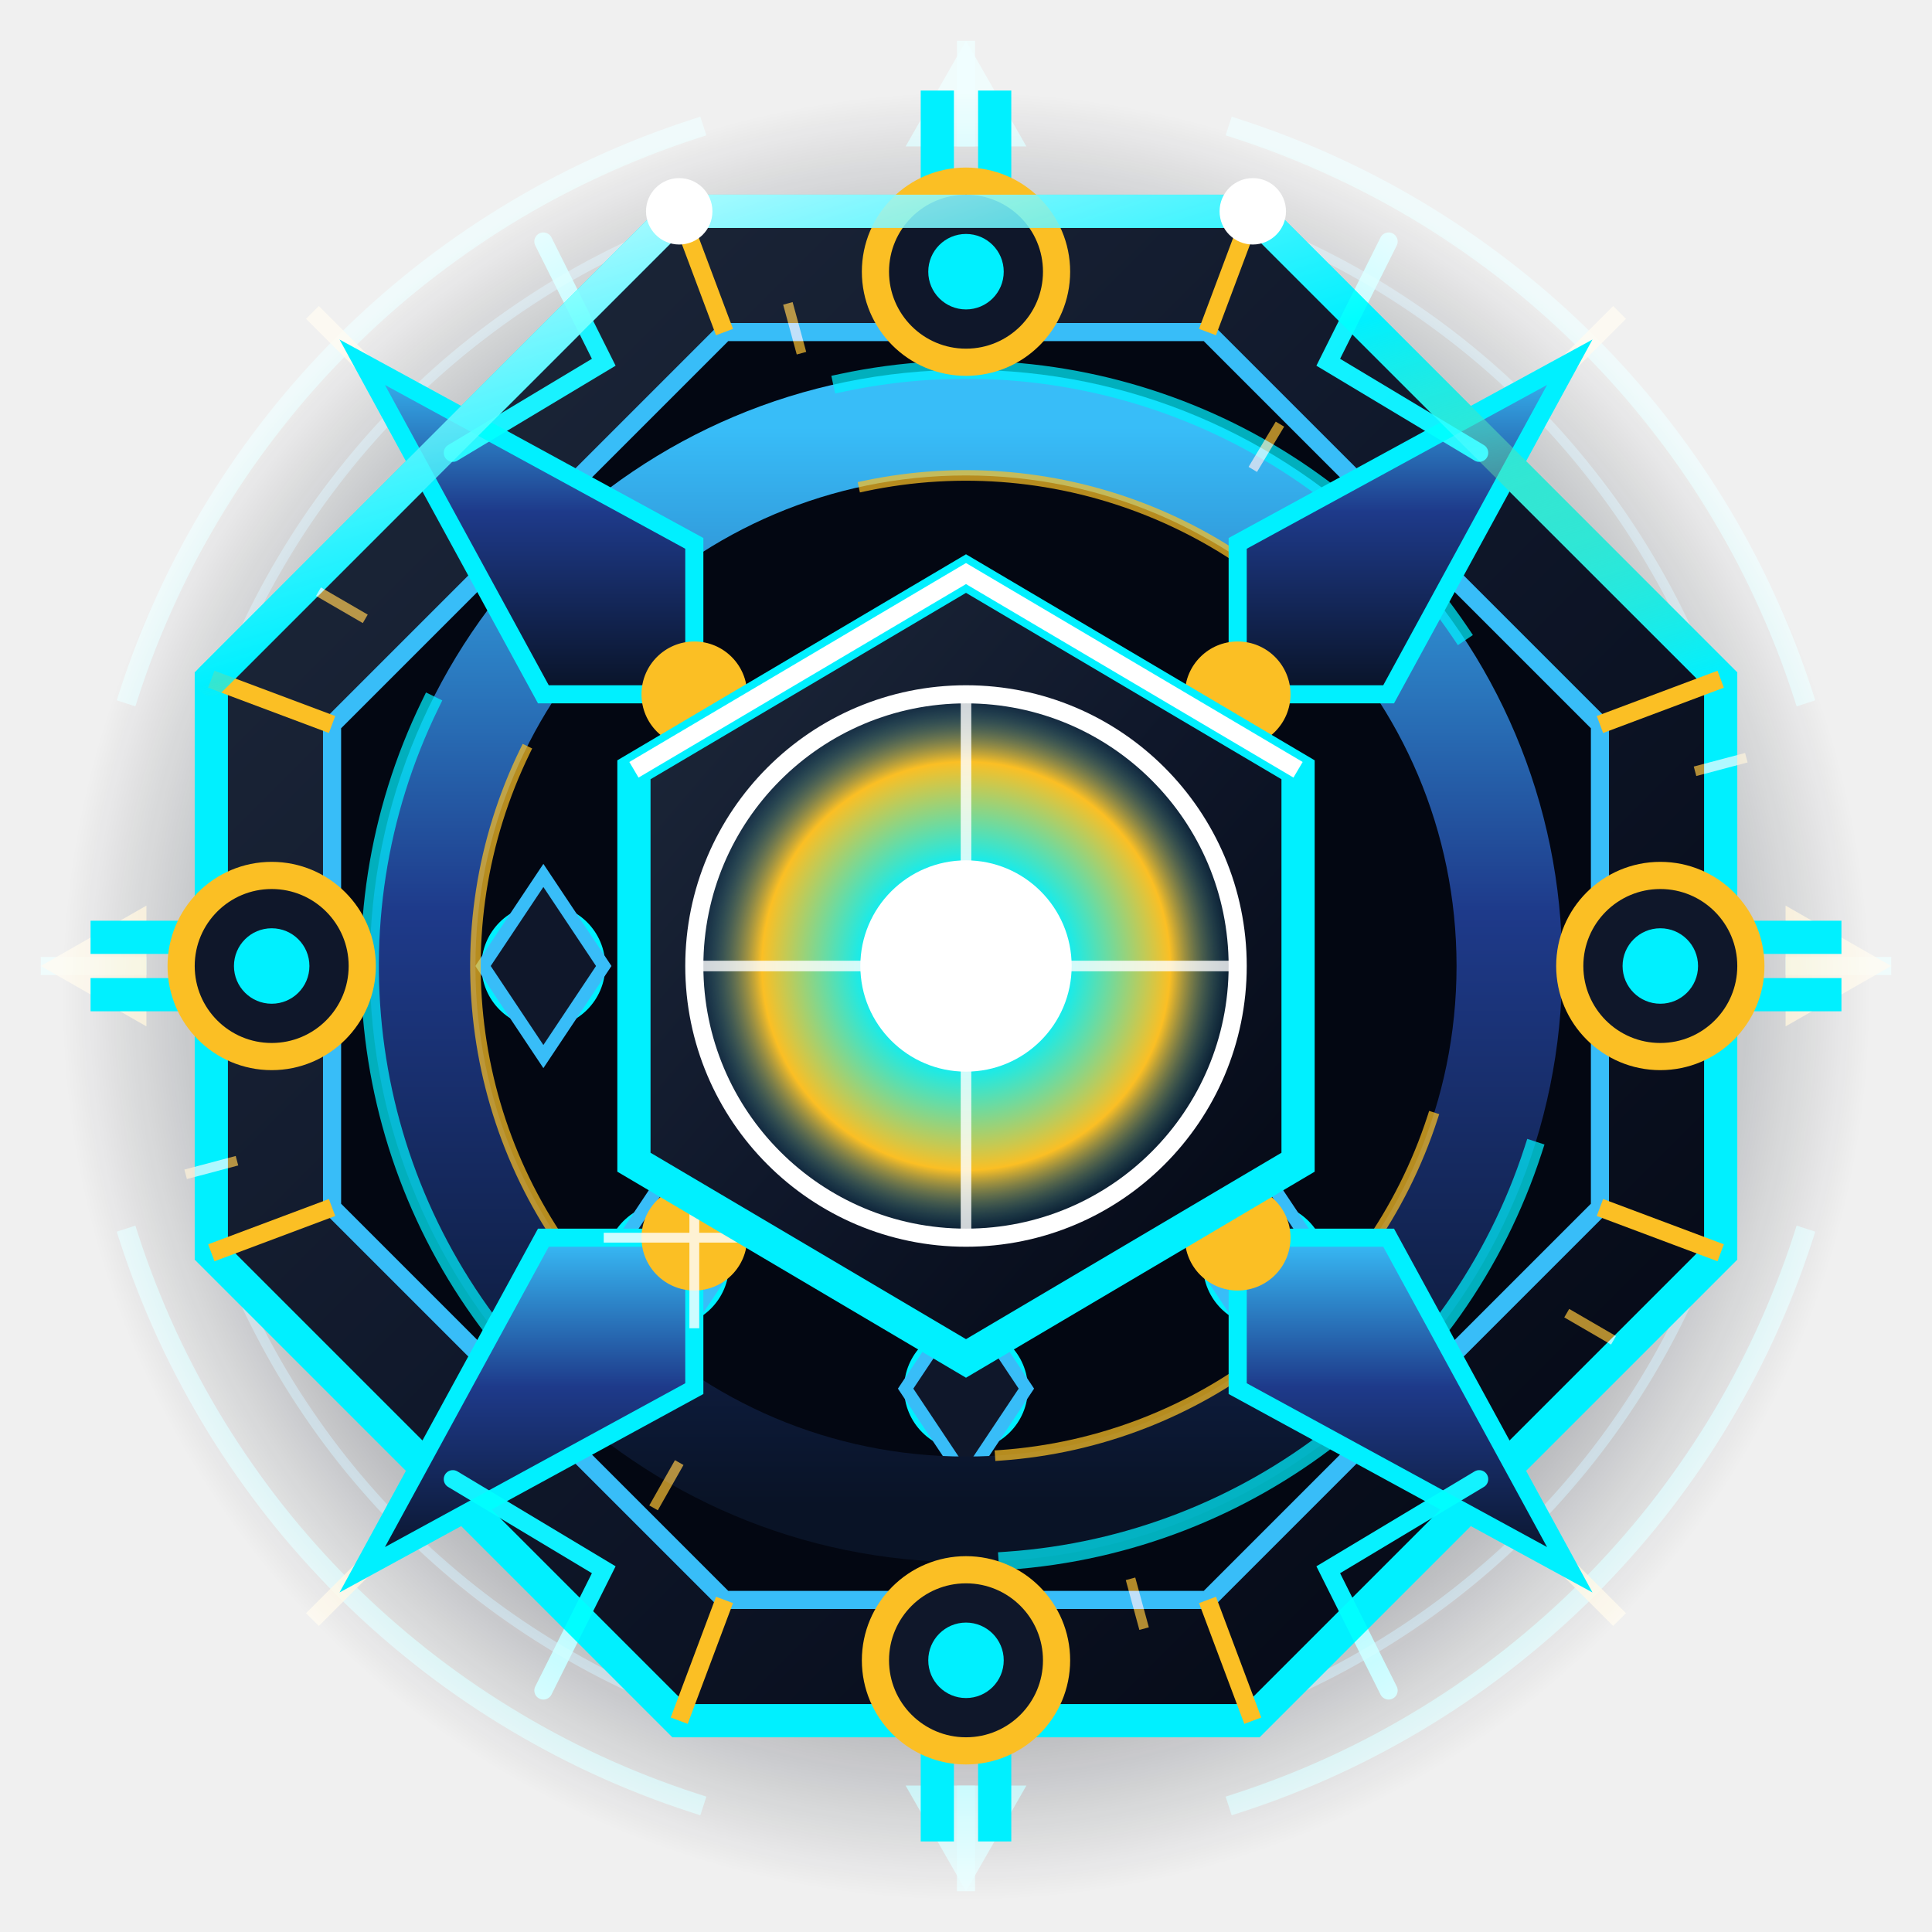
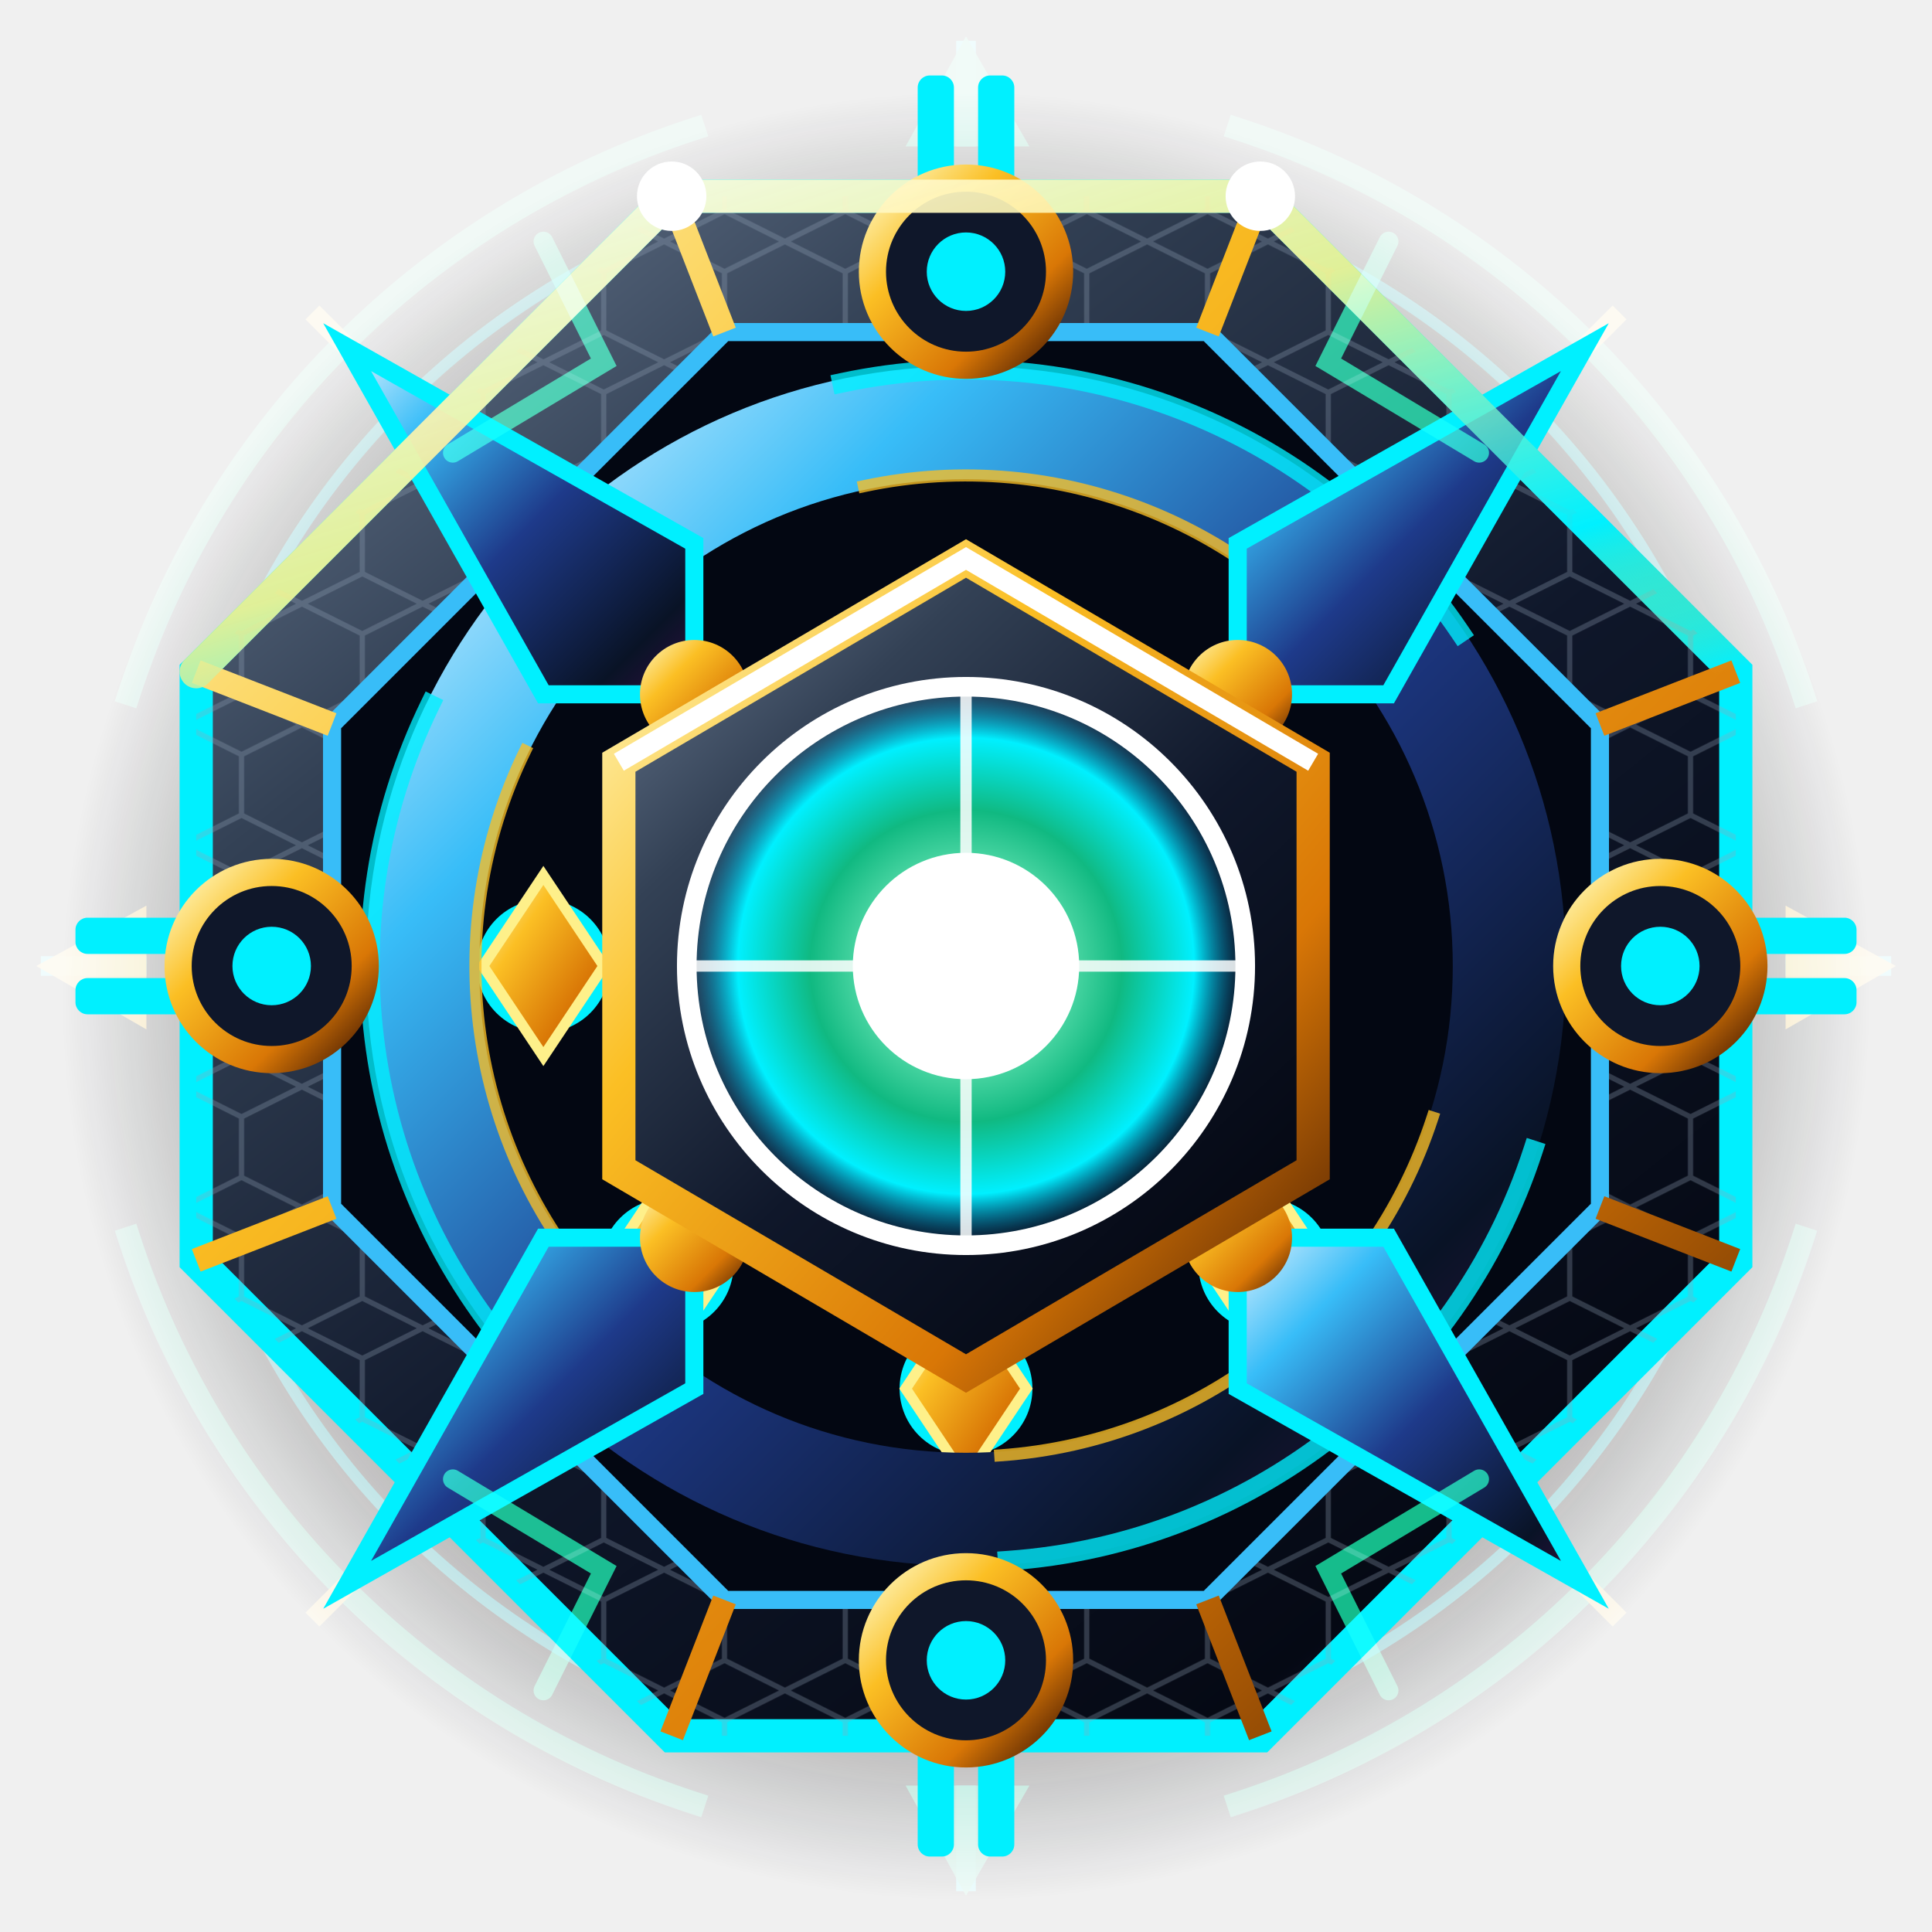
- <svg xmlns="http://www.w3.org/2000/svg" viewBox="0 0 128 128" fill="none" data-rig-id="station-core-rig" data-root-anchor="64,64" data-has-aura="true">
+ <svg xmlns="http://www.w3.org/2000/svg" viewBox="0 0 128 128" fill="none" data-rig-id="station-core-rig" data-root-anchor="64,64" data-has-aura="true" data-faction="helios">
  <defs>
    <radialGradient id="sc-cast-shadow" cx="50%" cy="50%" r="50%">
-       <stop offset="0%" stop-color="#020617" stop-opacity="0.82" />
-       <stop offset="65%" stop-color="#030712" stop-opacity="0.42" />
+       <stop offset="0%" stop-color="#020617" stop-opacity="0.88" />
+       <stop offset="65%" stop-color="#030712" stop-opacity="0.46" />
      <stop offset="100%" stop-color="#030712" stop-opacity="0" />
    </radialGradient>
    <radialGradient id="sc-aura-field" cx="50%" cy="50%" r="50%">
-       <stop offset="0%" stop-color="#00f0ff" stop-opacity="0.34" />
-       <stop offset="55%" stop-color="#0284c7" stop-opacity="0.16" />
+       <stop offset="0%" stop-color="#10b981" stop-opacity="0.32" />
+       <stop offset="48%" stop-color="#00f0ff" stop-opacity="0.18" />
+       <stop offset="82%" stop-color="#fbbf24" stop-opacity="0.08" />
      <stop offset="100%" stop-color="#030712" stop-opacity="0" />
    </radialGradient>
-     <linearGradient id="sc-obsidian" x1="0%" y1="0%" x2="100%" y2="100%">
-       <stop offset="0%" stop-color="#1e293b" />
-       <stop offset="50%" stop-color="#0f172a" />
-       <stop offset="100%" stop-color="#030712" />
+     <linearGradient id="sc-obsidian" x1="10%" y1="0%" x2="90%" y2="100%">
+       <stop offset="0%" stop-color="#64748b" />
+       <stop offset="22%" stop-color="#334155" />
+       <stop offset="55%" stop-color="#0f172a" />
+       <stop offset="88%" stop-color="#050914" />
+       <stop offset="100%" stop-color="#1e1b4b" />
    </linearGradient>
-     <linearGradient id="sc-ring-plate" x1="0%" y1="0%" x2="0%" y2="100%">
-       <stop offset="0%" stop-color="#38bdf8" />
-       <stop offset="45%" stop-color="#1e3a8a" />
-       <stop offset="100%" stop-color="#091326" />
+     <linearGradient id="sc-ring-plate" x1="0%" y1="0%" x2="100%" y2="100%">
+       <stop offset="0%" stop-color="#e0f2fe" />
+       <stop offset="22%" stop-color="#38bdf8" />
+       <stop offset="52%" stop-color="#1e3a8a" />
+       <stop offset="85%" stop-color="#091326" />
+       <stop offset="100%" stop-color="#311042" />
+     </linearGradient>
+     <linearGradient id="sc-kapton-gold" x1="0%" y1="0%" x2="100%" y2="100%">
+       <stop offset="0%" stop-color="#fef9c3" />
+       <stop offset="32%" stop-color="#fbbf24" />
+       <stop offset="72%" stop-color="#d97706" />
+       <stop offset="100%" stop-color="#451a03" />
    </linearGradient>
    <radialGradient id="sc-core-sun" cx="50%" cy="50%" r="50%">
      <stop offset="0%" stop-color="#ffffff" />
-       <stop offset="35%" stop-color="#00f0ff" />
-       <stop offset="75%" stop-color="#fbbf24" />
+       <stop offset="28%" stop-color="#6ee7b7" />
+       <stop offset="56%" stop-color="#10b981" />
+       <stop offset="82%" stop-color="#00f0ff" />
      <stop offset="100%" stop-color="#0284c7" stop-opacity="0" />
    </radialGradient>
    <linearGradient id="sc-rim-light" x1="0%" y1="0%" x2="100%" y2="100%">
-       <stop offset="0%" stop-color="#ffffff" stop-opacity="0.95" />
-       <stop offset="50%" stop-color="#00f0ff" stop-opacity="0.8" />
+       <stop offset="0%" stop-color="#ffffff" stop-opacity="0.98" />
+       <stop offset="45%" stop-color="#fef08a" stop-opacity="0.88" />
+       <stop offset="80%" stop-color="#00f0ff" stop-opacity="0.78" />
      <stop offset="100%" stop-color="#fbbf24" stop-opacity="0" />
    </linearGradient>
+     <pattern id="sc-ceramic-tiles" width="8" height="8" patternUnits="userSpaceOnUse">
+       <path d="M4 0 L8 2 L8 6 L4 8 L0 6 L0 2 Z" fill="none" stroke="#94a3b8" stroke-width="0.35" stroke-opacity="0.3" />
+     </pattern>
  </defs>
  <g id="part-shadow-cast" data-pivot="64,66" data-parent="root" data-z-index="1" data-blend="multiply" style="mix-blend-mode: multiply">
-     <circle cx="64" cy="66" r="60" fill="url(#sc-cast-shadow)" />
+     <circle cx="64" cy="66" r="61" fill="url(#sc-cast-shadow)" />
  </g>
  <g id="part-aura-ring-outer" data-pivot="64,64" data-parent="root" data-z-index="4" data-blend="screen" data-motion="spin-cw" style="mix-blend-mode: screen">
    <circle cx="64" cy="64" r="62" fill="url(#sc-aura-field)" />
-     <path fill="none" stroke="#00f0ff" stroke-width="1.3" stroke-opacity="0.72" d="M119.45,82.02 A58.3,58.3 0 0,1 82.02,119.45 M45.98,119.45 A58.3,58.3 0 0,1 8.55,82.02 M8.55,45.98 A58.3,58.3 0 0,1 45.98,8.55 M82.02,8.55 A58.3,58.3 0 0,1 119.45,45.98" stroke-linecap="square" />
-     <path fill="none" stroke="#38bdf8" stroke-width="0.65" stroke-opacity="0.52" d="M114.12,80.29 A52.7,52.7 0 0,1 80.29,114.12 M47.71,114.12 A52.7,52.7 0 0,1 13.88,80.29 M13.88,47.71 A52.7,52.7 0 0,1 47.71,13.88 M80.29,13.88 A52.7,52.7 0 0,1 114.12,47.71" stroke-linecap="square" />
-     <line x1="118.3" y1="64" x2="125.3" y2="64" stroke="#00f0ff" stroke-width="1.2" stroke-opacity="0.82" />
-     <line x1="102.4" y1="102.4" x2="107.3" y2="107.3" stroke="#fbbf24" stroke-width="1.2" stroke-opacity="0.82" />
-     <line x1="64" y1="118.3" x2="64" y2="125.3" stroke="#00f0ff" stroke-width="1.2" stroke-opacity="0.82" />
-     <line x1="25.6" y1="102.4" x2="20.7" y2="107.3" stroke="#fbbf24" stroke-width="1.2" stroke-opacity="0.82" />
-     <line x1="9.7" y1="64" x2="2.7" y2="64" stroke="#00f0ff" stroke-width="1.2" stroke-opacity="0.82" />
-     <line x1="25.6" y1="25.6" x2="20.7" y2="20.7" stroke="#fbbf24" stroke-width="1.2" stroke-opacity="0.82" />
-     <line x1="64" y1="9.7" x2="64" y2="2.7" stroke="#00f0ff" stroke-width="1.2" stroke-opacity="0.82" />
-     <line x1="102.4" y1="25.6" x2="107.3" y2="20.7" stroke="#fbbf24" stroke-width="1.2" stroke-opacity="0.82" />
-     <polygon points="64,2.7 68,9.7 60,9.7" fill="#00f0ff" fill-opacity="0.82" />
-     <polygon points="64,125.3 68,118.3 60,118.3" fill="#00f0ff" fill-opacity="0.82" />
-     <polygon points="2.7,64 9.7,68 9.7,60" fill="#fbbf24" fill-opacity="0.82" />
-     <polygon points="125.3,64 118.3,68 118.3,60" fill="#fbbf24" fill-opacity="0.82" />
+     <path fill="none" stroke="#10b981" stroke-width="1.5" stroke-opacity="0.8" d="M119.45,82.02 A58.3,58.3 0 0,1 82.02,119.45 M45.98,119.45 A58.3,58.3 0 0,1 8.55,82.02 M8.55,45.98 A58.3,58.3 0 0,1 45.98,8.55 M82.02,8.55 A58.3,58.3 0 0,1 119.45,45.98" stroke-linecap="square" />
+     <path fill="none" stroke="#00f0ff" stroke-width="0.75" stroke-opacity="0.6" d="M114.12,80.29 A52.7,52.7 0 0,1 80.29,114.12 M47.71,114.12 A52.7,52.7 0 0,1 13.88,80.29 M13.88,47.71 A52.7,52.7 0 0,1 47.71,13.88 M80.29,13.88 A52.7,52.7 0 0,1 114.12,47.71" stroke-linecap="square" />
+     <line x1="118.3" y1="64" x2="125.3" y2="64" stroke="#00f0ff" stroke-width="1.3" stroke-opacity="0.85" />
+     <line x1="102.4" y1="102.4" x2="107.3" y2="107.3" stroke="#fbbf24" stroke-width="1.3" stroke-opacity="0.85" />
+     <line x1="64" y1="118.3" x2="64" y2="125.3" stroke="#00f0ff" stroke-width="1.3" stroke-opacity="0.85" />
+     <line x1="25.6" y1="102.4" x2="20.7" y2="107.3" stroke="#fbbf24" stroke-width="1.3" stroke-opacity="0.85" />
+     <line x1="9.7" y1="64" x2="2.7" y2="64" stroke="#00f0ff" stroke-width="1.3" stroke-opacity="0.85" />
+     <line x1="25.6" y1="25.6" x2="20.7" y2="20.7" stroke="#fbbf24" stroke-width="1.3" stroke-opacity="0.85" />
+     <line x1="64" y1="9.7" x2="64" y2="2.7" stroke="#00f0ff" stroke-width="1.3" stroke-opacity="0.85" />
+     <line x1="102.4" y1="25.6" x2="107.3" y2="20.7" stroke="#fbbf24" stroke-width="1.3" stroke-opacity="0.85" />
+     <polygon points="64,2.4 68.2,9.7 60,9.7" fill="#10b981" fill-opacity="0.88" />
+     <polygon points="64,125.6 68.2,118.3 60,118.3" fill="#10b981" fill-opacity="0.88" />
+     <polygon points="2.4,64 9.7,68.2 9.7,60" fill="#fbbf24" fill-opacity="0.88" />
+     <polygon points="125.6,64 118.3,68.2 118.3,60" fill="#fbbf24" fill-opacity="0.88" />
  </g>
  <g id="part-aura-ring-inner" data-pivot="64,64" data-parent="root" data-z-index="5" data-blend="screen" data-motion="spin-ccw" style="mix-blend-mode: screen">
-     <path fill="none" stroke="#fbbf24" stroke-width="0.9" stroke-opacity="0.68" d="M106.42,77.78 A44.6,44.6 0 0,1 67.11,108.49 M30.86,93.84 A44.6,44.6 0 0,1 23.91,44.45 M54.73,20.37 A44.6,44.6 0 0,1 100.98,39.06" stroke-linecap="square" />
-     <rect x="107" y="62.4" width="3.2" height="3.2" fill="#00f0ff" />
+     <path fill="none" stroke="#fbbf24" stroke-width="0.95" stroke-opacity="0.72" d="M106.42,77.78 A44.6,44.6 0 0,1 67.11,108.49 M30.86,93.84 A44.6,44.6 0 0,1 23.91,44.45 M54.73,20.37 A44.6,44.6 0 0,1 100.98,39.06" stroke-linecap="square" />
+     <rect x="107" y="62.4" width="3.2" height="3.2" fill="#10b981" />
    <rect x="84.7" y="101" width="3.2" height="3.2" fill="#00f0ff" />
-     <rect x="40.1" y="101" width="3.2" height="3.2" fill="#00f0ff" />
+     <rect x="40.1" y="101" width="3.2" height="3.2" fill="#10b981" />
    <rect x="17.8" y="62.4" width="3.2" height="3.2" fill="#00f0ff" />
-     <rect x="40.1" y="23.8" width="3.2" height="3.2" fill="#00f0ff" />
+     <rect x="40.1" y="23.8" width="3.2" height="3.2" fill="#10b981" />
    <rect x="84.7" y="23.8" width="3.2" height="3.2" fill="#00f0ff" />
  </g>
  <g id="part-defense-ring-outer" data-pivot="64,64" data-parent="root" data-z-index="15" data-blend="normal" data-motion="spin-cw">
-     <polygon points="45,14 83,14 114,45 114,83 83,114 45,114 14,83 14,45" fill="url(#sc-obsidian)" stroke="#00f0ff" stroke-width="2.2" stroke-linejoin="miter" stroke-miterlimit="3" />
+     <polygon points="44.5,13 83.5,13 115,44.5 115,83.5 83.5,115 44.5,115 13,83.5 13,44.5" fill="url(#sc-obsidian)" stroke="#00f0ff" stroke-width="2.2" stroke-linejoin="miter" stroke-miterlimit="3" />
+     <polygon points="44.5,13 83.5,13 115,44.5 115,83.5 83.5,115 44.5,115 13,83.5 13,44.5" fill="url(#sc-ceramic-tiles)" />
    <polygon points="48,22 80,22 106,48 106,80 80,106 48,106 22,80 22,48" fill="#030712" stroke="#38bdf8" stroke-width="1.2" />
-     <path d="M45 14 L48 22 M83 14 L80 22 M114 45 L106 48 M114 83 L106 80 M83 114 L80 106 M45 114 L48 106 M14 83 L22 80 M14 45 L22 48" stroke="#fbbf24" stroke-width="1.2" />
+     <path d="M44.5 13 L48 22 M83.5 13 L80 22 M115 44.5 L106 48 M115 83.5 L106 80 M83.5 115 L80 106 M44.5 115 L48 106 M13 83.5 L22 80 M13 44.5 L22 48" stroke="url(#sc-kapton-gold)" stroke-width="1.6" />
  </g>
  <g id="part-aux-stabilizer-1" data-pivot="83.8,83.8" data-parent="root" data-z-index="17" data-blend="normal">
-     <circle cx="83.8" cy="83.8" r="3.5" fill="#091326" stroke="#00f0ff" stroke-width="1.2" />
-     <path d="M79.8 83.8 L83.8 77.8 L87.8 83.8 L83.8 89.8 Z" fill="#0f172a" stroke="#38bdf8" stroke-width="0.85" />
+     <circle cx="83.8" cy="83.8" r="3.8" fill="#091326" stroke="#00f0ff" stroke-width="1.2" />
+     <path d="M79.8 83.8 L83.8 77.8 L87.8 83.8 L83.8 89.8 Z" fill="url(#sc-kapton-gold)" stroke="#fef08a" stroke-width="0.7" />
  </g>
  <g id="part-aux-stabilizer-2" data-pivot="64,92" data-parent="root" data-z-index="18" data-blend="normal">
-     <circle cx="64" cy="92" r="3.5" fill="#091326" stroke="#00f0ff" stroke-width="1.2" />
-     <path d="M60 92 L64 86 L68 92 L64 98 Z" fill="#0f172a" stroke="#38bdf8" stroke-width="0.85" />
+     <circle cx="64" cy="92" r="3.8" fill="#091326" stroke="#00f0ff" stroke-width="1.2" />
+     <path d="M60 92 L64 86 L68 92 L64 98 Z" fill="url(#sc-kapton-gold)" stroke="#fef08a" stroke-width="0.7" />
  </g>
  <g id="part-aux-stabilizer-3" data-pivot="44.2,83.8" data-parent="root" data-z-index="19" data-blend="normal">
-     <circle cx="44.2" cy="83.8" r="3.5" fill="#091326" stroke="#00f0ff" stroke-width="1.2" />
-     <path d="M40.2 83.8 L44.2 77.8 L48.2 83.8 L44.2 89.8 Z" fill="#0f172a" stroke="#38bdf8" stroke-width="0.85" />
+     <circle cx="44.2" cy="83.8" r="3.8" fill="#091326" stroke="#00f0ff" stroke-width="1.2" />
+     <path d="M40.2 83.8 L44.2 77.8 L48.2 83.8 L44.2 89.8 Z" fill="url(#sc-kapton-gold)" stroke="#fef08a" stroke-width="0.7" />
  </g>
  <g id="part-aux-stabilizer-4" data-pivot="36,64" data-parent="root" data-z-index="20" data-blend="normal">
-     <circle cx="36" cy="64" r="3.5" fill="#091326" stroke="#00f0ff" stroke-width="1.2" />
-     <path d="M32 64 L36 58 L40 64 L36 70 Z" fill="#0f172a" stroke="#38bdf8" stroke-width="0.85" />
+     <circle cx="36" cy="64" r="3.8" fill="#091326" stroke="#00f0ff" stroke-width="1.2" />
+     <path d="M32 64 L36 58 L40 64 L36 70 Z" fill="url(#sc-kapton-gold)" stroke="#fef08a" stroke-width="0.7" />
  </g>
  <g id="part-energy-ring-inner" data-pivot="64,64" data-parent="root" data-z-index="22" data-blend="normal" data-motion="spin-ccw">
-     <circle cx="64" cy="64" r="36" stroke="url(#sc-ring-plate)" stroke-width="7" />
-     <path fill="none" stroke="#00f0ff" stroke-width="1.2" stroke-opacity="0.72" d="M101.57,76.21 A39.5,39.5 0 0,1 66.76,103.4 M34.65,90.43 A39.5,39.5 0 0,1 28.5,46.68 M55.79,25.36 A39.5,39.5 0 0,1 96.75,41.91" stroke-linecap="square" />
-     <path fill="none" stroke="#fbbf24" stroke-width="0.7" stroke-opacity="0.72" d="M94.91,74.04 A32.5,32.5 0 0,1 66.27,96.42 M39.85,85.75 A32.5,32.5 0 0,1 34.79,49.75 M57.24,32.21 A32.5,32.5 0 0,1 90.94,45.83" stroke-linecap="square" />
+     <circle cx="64" cy="64" r="36" stroke="url(#sc-ring-plate)" stroke-width="7.5" />
+     <path fill="none" stroke="#00f0ff" stroke-width="1.3" stroke-opacity="0.78" d="M101.57,76.21 A39.5,39.5 0 0,1 66.76,103.4 M34.65,90.43 A39.5,39.5 0 0,1 28.5,46.68 M55.79,25.36 A39.5,39.5 0 0,1 96.75,41.91" stroke-linecap="square" />
+     <path fill="none" stroke="#fbbf24" stroke-width="0.8" stroke-opacity="0.78" d="M94.91,74.04 A32.5,32.5 0 0,1 66.27,96.42 M39.85,85.75 A32.5,32.5 0 0,1 34.79,49.75 M57.24,32.21 A32.5,32.5 0 0,1 90.94,45.83" stroke-linecap="square" />
  </g>
  <g id="part-radiator-wing-SW" data-pivot="46,82" data-parent="part-central-reactor" data-z-index="28" data-blend="normal" data-motion="deploy-wing">
-     <polygon points="24,104 46,92 46,82 36,82" fill="url(#sc-ring-plate)" stroke="#00f0ff" stroke-width="1.2" />
-     <circle cx="46" cy="82" r="3.5" fill="#fbbf24" />
-     <path d="M 40 82 H 52 M 46 76 V 88" stroke="#ffffff" stroke-width="0.65" stroke-opacity="0.8" />
+     <polygon points="23,105 46,92 46,82 36,82" fill="url(#sc-ring-plate)" stroke="#00f0ff" stroke-width="1.2" />
+     <circle cx="46" cy="82" r="3.6" fill="url(#sc-kapton-gold)" />
  </g>
  <g id="part-radiator-wing-SE" data-pivot="82,82" data-parent="part-central-reactor" data-z-index="28" data-blend="normal" data-motion="deploy-wing">
-     <polygon points="104,104 82,92 82,82 92,82" fill="url(#sc-ring-plate)" stroke="#00f0ff" stroke-width="1.2" />
-     <circle cx="82" cy="82" r="3.5" fill="#fbbf24" />
+     <polygon points="105,105 82,92 82,82 92,82" fill="url(#sc-ring-plate)" stroke="#00f0ff" stroke-width="1.2" />
+     <circle cx="82" cy="82" r="3.6" fill="url(#sc-kapton-gold)" />
  </g>
  <g id="part-radiator-wing-NW" data-pivot="46,46" data-parent="part-central-reactor" data-z-index="28" data-blend="normal" data-motion="deploy-wing">
-     <polygon points="24,24 46,36 46,46 36,46" fill="url(#sc-ring-plate)" stroke="#00f0ff" stroke-width="1.2" />
-     <circle cx="46" cy="46" r="3.5" fill="#fbbf24" />
+     <polygon points="23,23 46,36 46,46 36,46" fill="url(#sc-ring-plate)" stroke="#00f0ff" stroke-width="1.2" />
+     <circle cx="46" cy="46" r="3.6" fill="url(#sc-kapton-gold)" />
  </g>
  <g id="part-radiator-wing-NE" data-pivot="82,46" data-parent="part-central-reactor" data-z-index="28" data-blend="normal" data-motion="deploy-wing">
-     <polygon points="104,24 82,36 82,46 92,46" fill="url(#sc-ring-plate)" stroke="#00f0ff" stroke-width="1.2" />
-     <circle cx="82" cy="46" r="3.5" fill="#fbbf24" />
+     <polygon points="105,23 82,36 82,46 92,46" fill="url(#sc-ring-plate)" stroke="#00f0ff" stroke-width="1.2" />
+     <circle cx="82" cy="46" r="3.6" fill="url(#sc-kapton-gold)" />
  </g>
  <g id="part-central-reactor" data-pivot="64,64" data-parent="root" data-z-index="34" data-blend="normal" data-motion="pulse-core">
-     <polygon points="64,38 86,51 86,77 64,90 42,77 42,51" fill="url(#sc-obsidian)" stroke="#00f0ff" stroke-width="2.2" />
-     <circle cx="64" cy="64" r="18" fill="url(#sc-core-sun)" stroke="#ffffff" stroke-width="1.2" />
-     <path d="M64 46 L64 82 M46 64 L82 64" stroke="#ffffff" stroke-width="0.7" stroke-opacity="0.8" />
-     <circle cx="64" cy="64" r="7" fill="#ffffff" />
+     <polygon points="64,37 87,50.5 87,77.5 64,91 41,77.5 41,50.5" fill="url(#sc-obsidian)" stroke="url(#sc-kapton-gold)" stroke-width="2.2" />
+     <circle cx="64" cy="64" r="18.5" fill="url(#sc-core-sun)" stroke="#ffffff" stroke-width="1.3" />
+     <path d="M64 45 L64 83 M45 64 L83 64" stroke="#ffffff" stroke-width="0.75" stroke-opacity="0.85" />
+     <circle cx="64" cy="64" r="7.5" fill="#ffffff" />
  </g>
  <g id="part-ciws-turret-E" data-pivot="110,64" data-parent="part-defense-ring-outer" data-z-index="40" data-blend="normal" data-motion="aim-rotate-360">
-     <rect x="112" y="61" width="10" height="2.2" fill="#00f0ff" />
-     <rect x="112" y="64.8" width="10" height="2.2" fill="#00f0ff" />
-     <circle cx="110" cy="64" r="6" fill="#0f172a" stroke="#fbbf24" stroke-width="1.8" />
-     <circle cx="110" cy="64" r="2.5" fill="#00f0ff" />
+     <rect x="112" y="60.8" width="11" height="2.4" rx="0.8" fill="#00f0ff" />
+     <rect x="112" y="64.8" width="11" height="2.4" rx="0.8" fill="#00f0ff" />
+     <circle cx="110" cy="64" r="6.2" fill="#0f172a" stroke="url(#sc-kapton-gold)" stroke-width="1.8" />
+     <circle cx="110" cy="64" r="2.6" fill="#00f0ff" />
  </g>
  <g id="part-ciws-turret-W" data-pivot="18,64" data-parent="part-defense-ring-outer" data-z-index="40" data-blend="normal" data-motion="aim-rotate-360">
-     <rect x="6" y="61" width="10" height="2.2" fill="#00f0ff" />
-     <rect x="6" y="64.8" width="10" height="2.2" fill="#00f0ff" />
-     <circle cx="18" cy="64" r="6" fill="#0f172a" stroke="#fbbf24" stroke-width="1.8" />
-     <circle cx="18" cy="64" r="2.5" fill="#00f0ff" />
+     <rect x="5" y="60.8" width="11" height="2.4" rx="0.8" fill="#00f0ff" />
+     <rect x="5" y="64.8" width="11" height="2.4" rx="0.8" fill="#00f0ff" />
+     <circle cx="18" cy="64" r="6.2" fill="#0f172a" stroke="url(#sc-kapton-gold)" stroke-width="1.8" />
+     <circle cx="18" cy="64" r="2.6" fill="#00f0ff" />
  </g>
  <g id="part-ciws-turret-S" data-pivot="64,110" data-parent="part-defense-ring-outer" data-z-index="40" data-blend="normal" data-motion="aim-rotate-360">
-     <rect x="61" y="112" width="2.2" height="10" fill="#00f0ff" />
-     <rect x="64.8" y="112" width="2.2" height="10" fill="#00f0ff" />
-     <circle cx="64" cy="110" r="6" fill="#0f172a" stroke="#fbbf24" stroke-width="1.8" />
-     <circle cx="64" cy="110" r="2.5" fill="#00f0ff" />
+     <rect x="60.8" y="112" width="2.4" height="11" rx="0.8" fill="#00f0ff" />
+     <rect x="64.8" y="112" width="2.4" height="11" rx="0.8" fill="#00f0ff" />
+     <circle cx="64" cy="110" r="6.2" fill="#0f172a" stroke="url(#sc-kapton-gold)" stroke-width="1.8" />
+     <circle cx="64" cy="110" r="2.6" fill="#00f0ff" />
  </g>
  <g id="part-ciws-turret-N" data-pivot="64,18" data-parent="part-defense-ring-outer" data-z-index="40" data-blend="normal" data-motion="aim-rotate-360">
-     <rect x="61" y="6" width="2.2" height="10" fill="#00f0ff" />
-     <rect x="64.8" y="6" width="2.2" height="10" fill="#00f0ff" />
-     <circle cx="64" cy="18" r="6" fill="#0f172a" stroke="#fbbf24" stroke-width="1.8" />
-     <circle cx="64" cy="18" r="2.5" fill="#00f0ff" />
+     <rect x="60.8" y="5" width="2.4" height="11" rx="0.8" fill="#00f0ff" />
+     <rect x="64.8" y="5" width="2.4" height="11" rx="0.8" fill="#00f0ff" />
+     <circle cx="64" cy="18" r="6.2" fill="#0f172a" stroke="url(#sc-kapton-gold)" stroke-width="1.8" />
+     <circle cx="64" cy="18" r="2.6" fill="#00f0ff" />
  </g>
  <g id="part-light-rim-station" data-pivot="64,64" data-parent="part-defense-ring-outer" data-z-index="45" data-blend="plus-lighter" style="mix-blend-mode: plus-lighter">
-     <path d="M14 45 L45 14 L83 14 L114 45" stroke="url(#sc-rim-light)" stroke-width="2.2" stroke-linecap="round" />
-     <path d="M42 51 L64 38 L86 51" stroke="#ffffff" stroke-width="1.2" />
+     <path d="M13 44.5 L44.5 13 L83.5 13 L115 44.5" stroke="url(#sc-rim-light)" stroke-width="2.2" stroke-linecap="round" />
+     <path d="M41 50.5 L64 37 L87 50.5" stroke="#ffffff" stroke-width="1.3" />
  </g>
  <g id="part-aura-corona-top" data-pivot="64,64" data-parent="root" data-z-index="65" data-blend="screen" data-motion="pulse-breathe" style="mix-blend-mode: screen">
-     <path d="M30 30 L40 24 L36 16 M98 30 L88 24 L92 16 M30 98 L40 104 L36 112 M98 98 L88 104 L92 112" stroke="#00f0ff" stroke-width="1.2" stroke-linecap="round" />
-     <circle cx="45" cy="14" r="2.2" fill="#ffffff" />
-     <circle cx="83" cy="14" r="2.2" fill="#ffffff" />
-     <path d="M103.8 87 L106.9 88.8" stroke="#fbbf24" stroke-width="0.65" stroke-opacity="0.7" />
-     <path d="M74.9 104.6 L75.8 107.9" stroke="#fbbf24" stroke-width="0.65" stroke-opacity="0.7" />
-     <path d="M45 96.9 L43.3 99.9" stroke="#fbbf24" stroke-width="0.65" stroke-opacity="0.7" />
-     <path d="M15.7 76.9 L12.3 77.8" stroke="#fbbf24" stroke-width="0.65" stroke-opacity="0.7" />
-     <path d="M24.2 41 L21.1 39.2" stroke="#fbbf24" stroke-width="0.65" stroke-opacity="0.7" />
-     <path d="M53.1 23.4 L52.2 20.1" stroke="#fbbf24" stroke-width="0.65" stroke-opacity="0.7" />
-     <path d="M83 31.1 L84.8 28.1" stroke="#fbbf24" stroke-width="0.65" stroke-opacity="0.7" />
-     <path d="M112.3 51.1 L115.7 50.2" stroke="#fbbf24" stroke-width="0.65" stroke-opacity="0.7" />
+     <path d="M30 30 L40 24 L36 16 M98 30 L88 24 L92 16 M30 98 L40 104 L36 112 M98 98 L88 104 L92 112" stroke="#10b981" stroke-width="1.3" stroke-linecap="round" />
+     <circle cx="44.5" cy="13" r="2.3" fill="#ffffff" />
+     <circle cx="83.5" cy="13" r="2.3" fill="#ffffff" />
  </g>
</svg>
